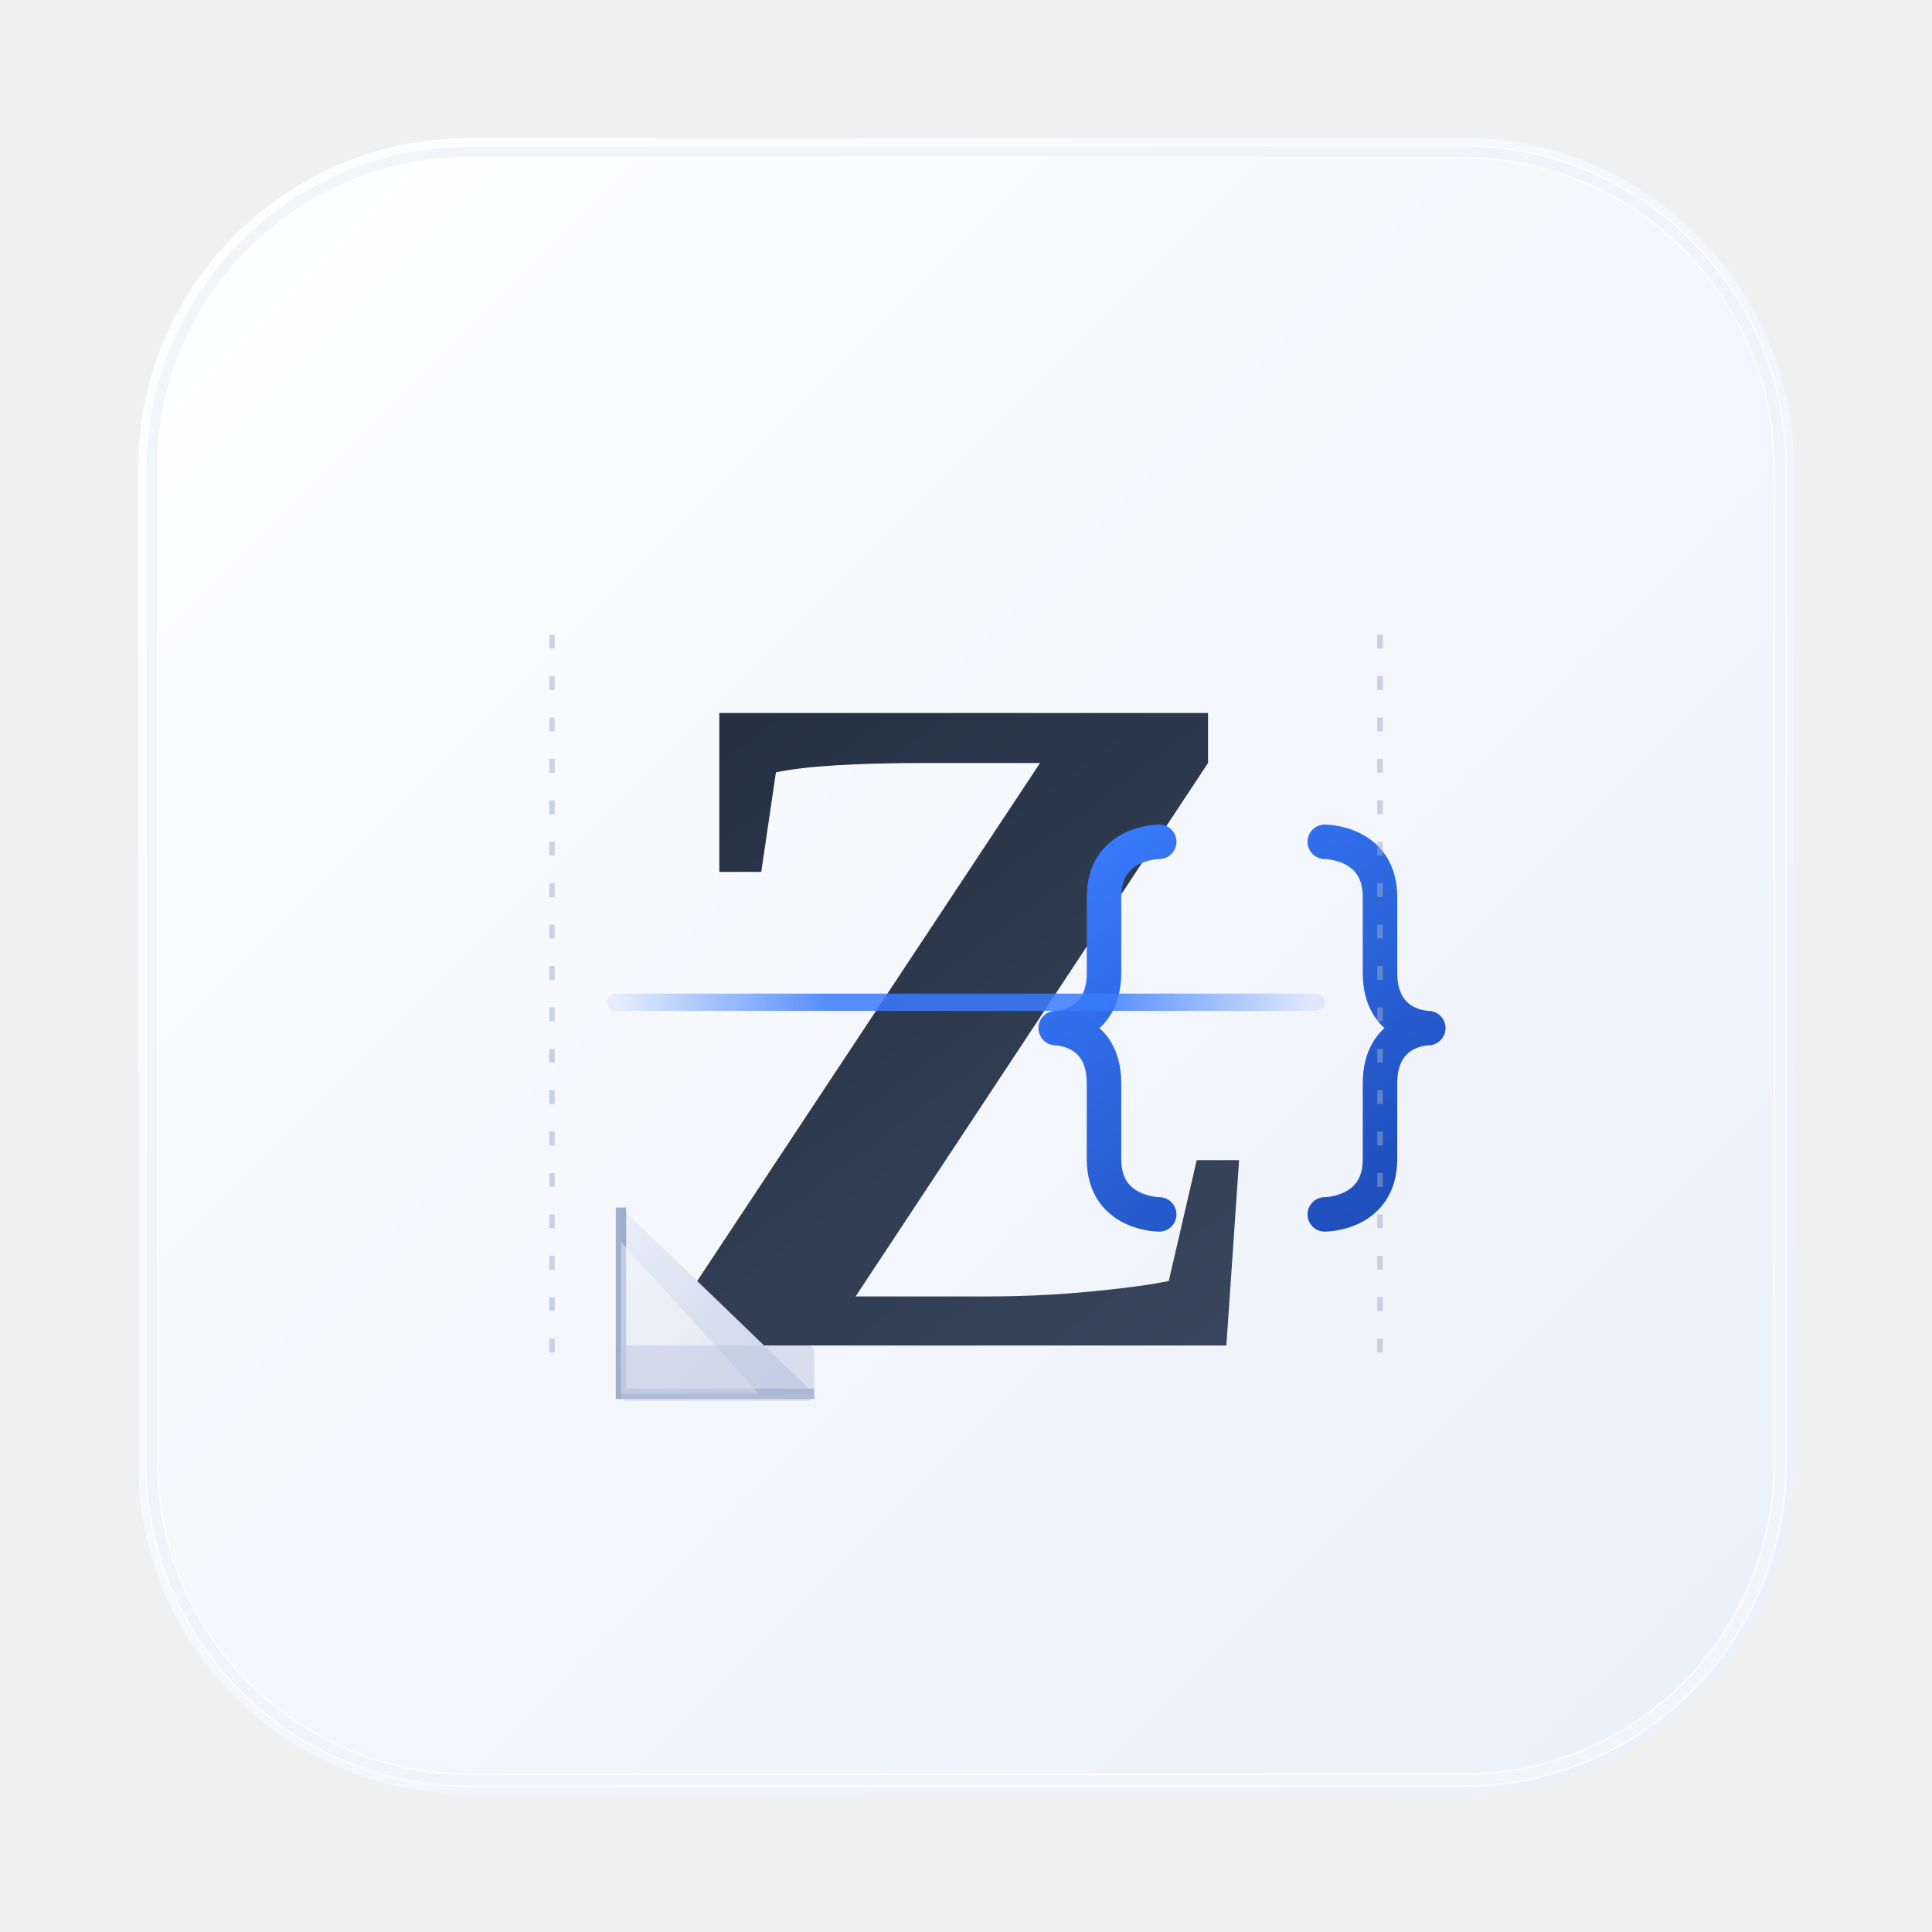
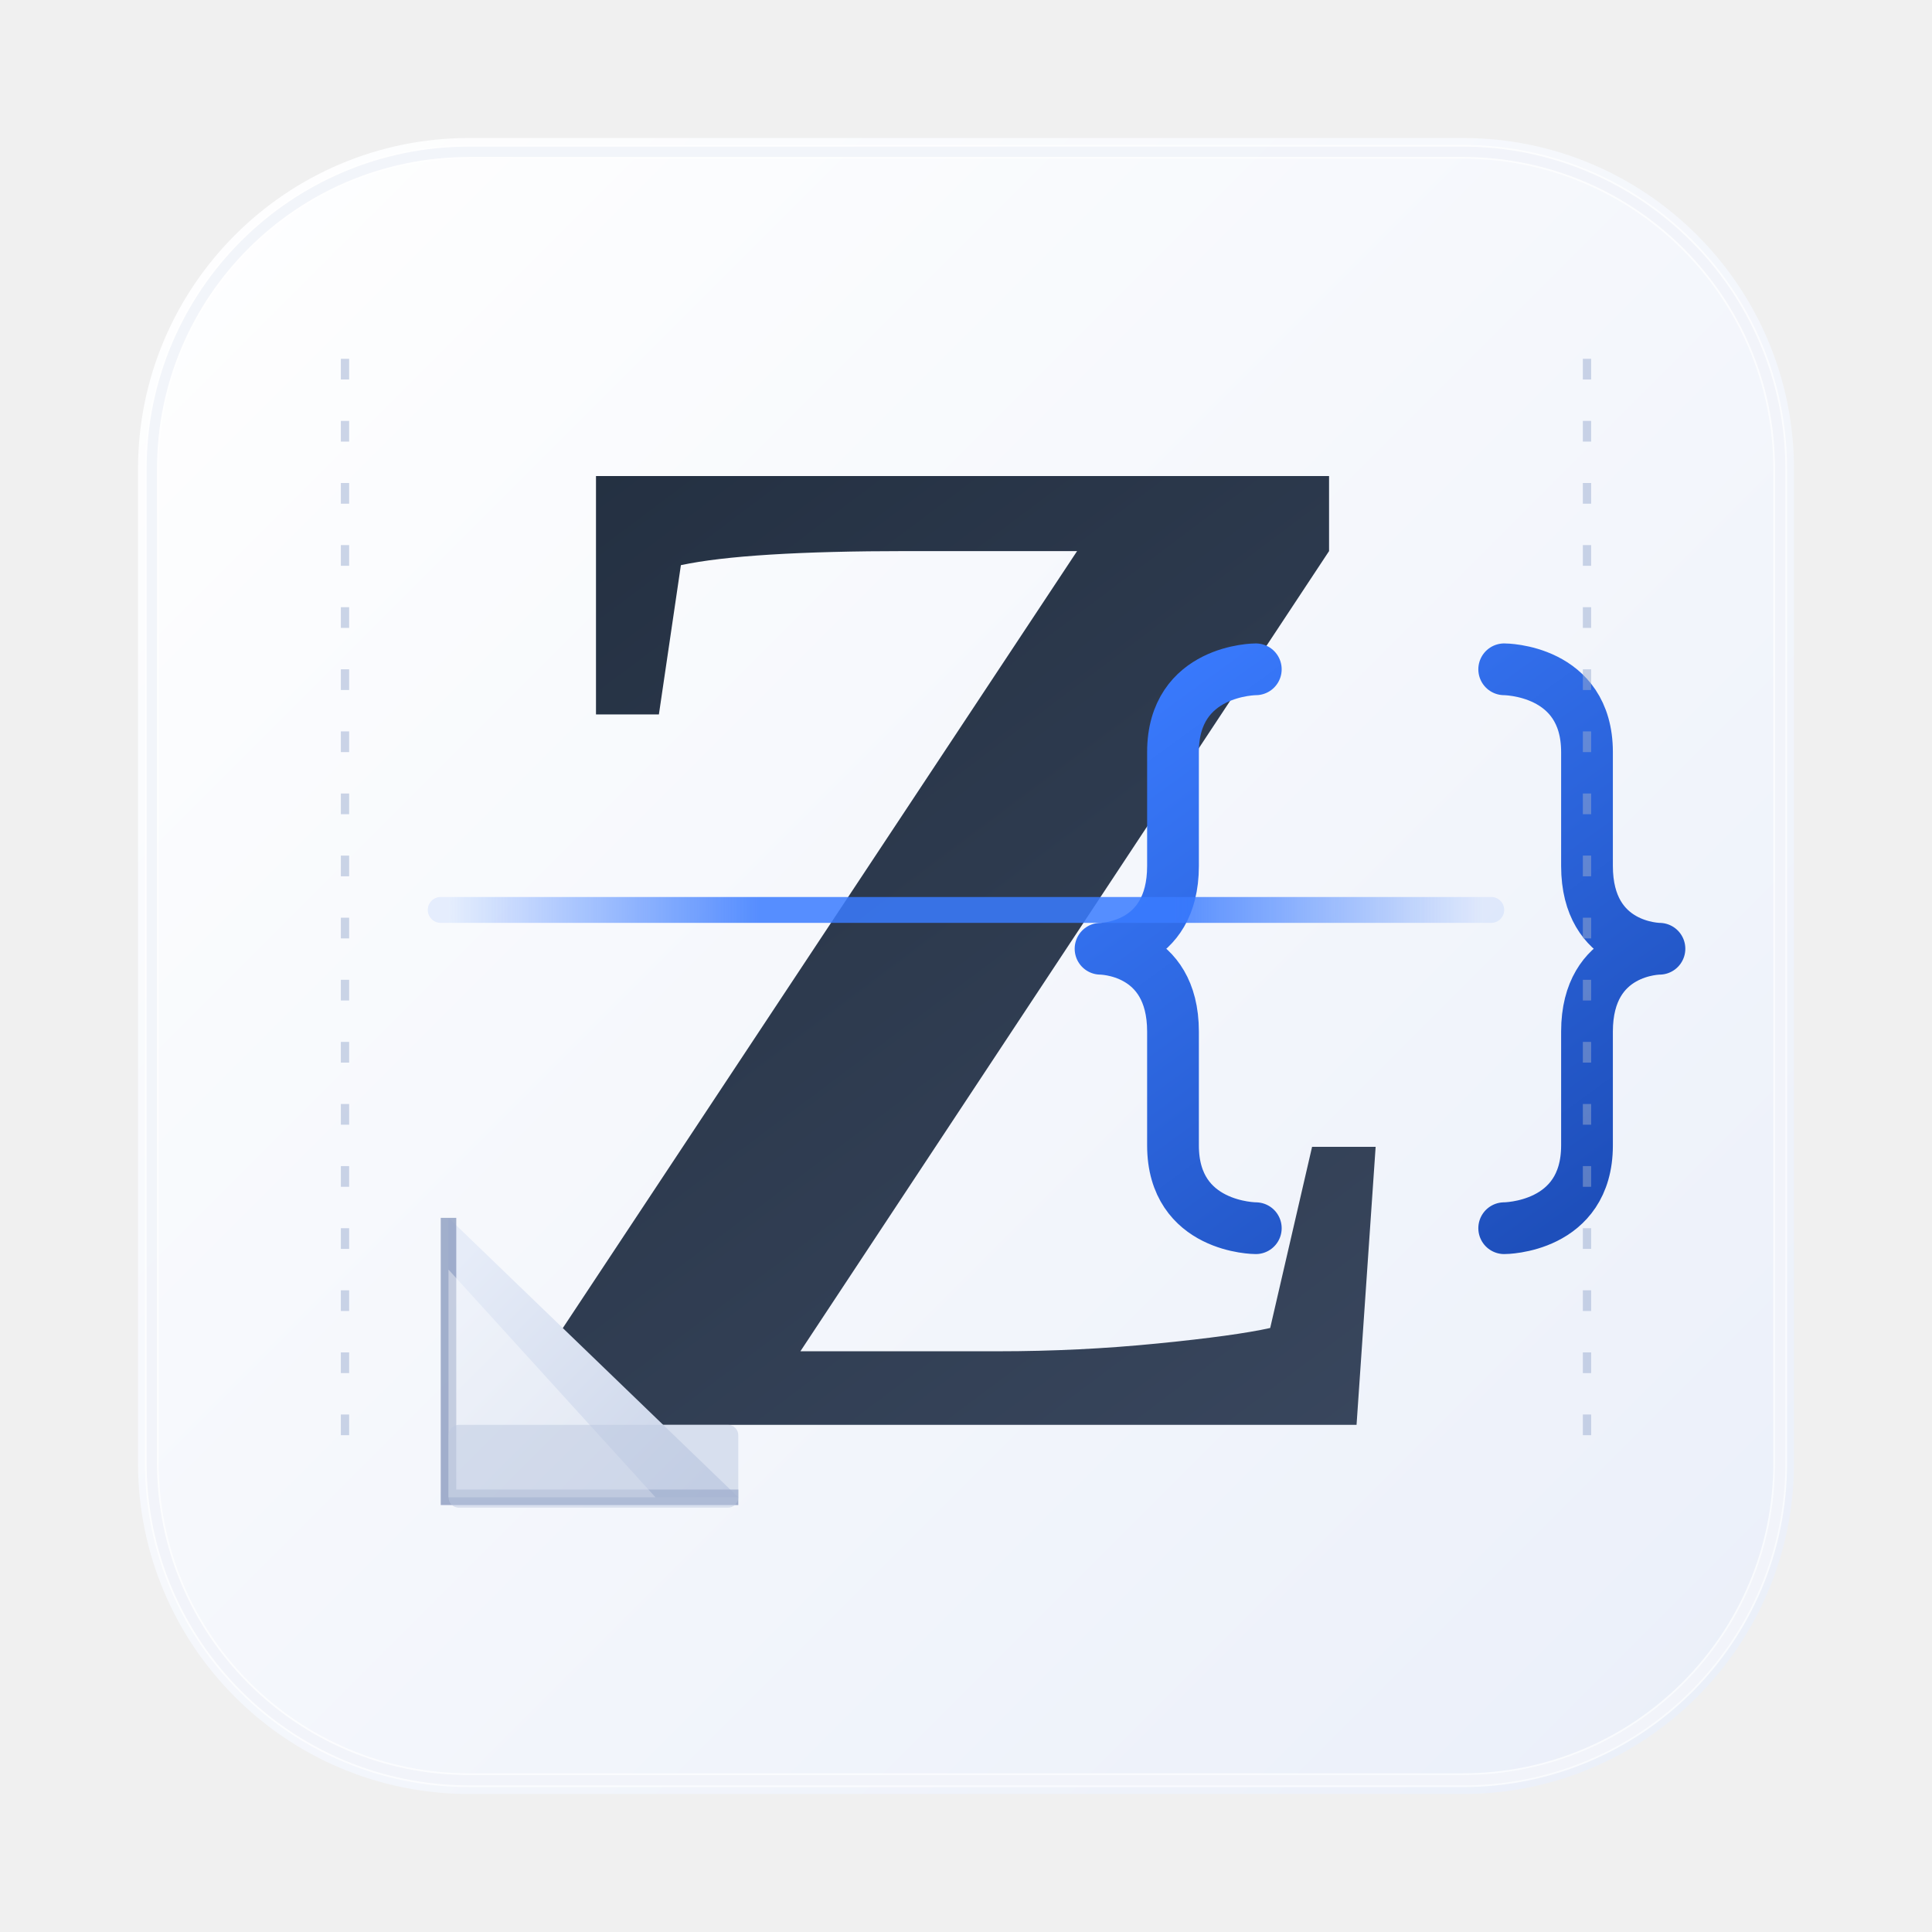
- <svg xmlns="http://www.w3.org/2000/svg" viewBox="0 0 280 280" fill="none">
+ <svg xmlns="http://www.w3.org/2000/svg" width="280" height="280" viewBox="0 0 280 280" fill="none">
  <rect x="20" y="20" width="240" height="240" rx="48" fill="url(#badgeGradientLight)" />
  <rect x="22" y="22" width="236" height="236" rx="46" stroke="#D0D8EC" stroke-width="1.5" fill="none" opacity="0.9" />
  <defs>
    <linearGradient id="badgeGradientLight" x1="20" y1="20" x2="260" y2="260" gradientUnits="userSpaceOnUse">
      <stop offset="0%" stop-color="#FFFFFF" />
      <stop offset="100%" stop-color="#EAEFF9" />
    </linearGradient>
    <linearGradient id="zGradientLight" x1="90" y1="70" x2="195" y2="210" gradientUnits="userSpaceOnUse">
      <stop offset="0%" stop-color="#1E2A3A" />
      <stop offset="100%" stop-color="#3C4A62" />
    </linearGradient>
    <linearGradient id="pageFoldGradientLight" x1="95" y1="175" x2="130" y2="210" gradientUnits="userSpaceOnUse">
      <stop offset="0%" stop-color="#E6ECF8" />
      <stop offset="100%" stop-color="#BCC8E0" />
    </linearGradient>
    <linearGradient id="braceGradientLight" x1="165" y1="115" x2="205" y2="170" gradientUnits="userSpaceOnUse">
      <stop offset="0%" stop-color="#3A7BFF" />
      <stop offset="100%" stop-color="#1E4FBB" />
    </linearGradient>
    <linearGradient id="lineGradientLight" x1="90" y1="145" x2="190" y2="145" gradientUnits="userSpaceOnUse">
      <stop offset="0%" stop-color="#3A7BFF" stop-opacity="0.1" />
      <stop offset="30%" stop-color="#3A7BFF" stop-opacity="0.85" />
      <stop offset="70%" stop-color="#3A7BFF" stop-opacity="0.85" />
      <stop offset="100%" stop-color="#3A7BFF" stop-opacity="0.1" />
    </linearGradient>
  </defs>
-   <text x="140" y="195" font-family="'Times New Roman', Times, serif" font-size="140" font-weight="900" fill="url(#zGradientLight)" text-anchor="middle">Z</text>
-   <g>
-     <path d="M90 202 L90 175 L118 202 L90 202 Z" fill="url(#pageFoldGradientLight)" />
-     <path d="M90 175 L90 202 L118 202" stroke="#8C9CC0" stroke-width="1.5" fill="none" opacity="0.8" />
-     <path d="M90 180 L90 202 L110 202 L90 180 Z" fill="#FFFFFF" opacity="0.4" />
-     <rect x="90" y="195" width="28" height="8" fill="#BCC8E0" opacity="0.5" rx="1" />
+   <g transform="translate(0, -16) translate(140 140) scale(1.5) translate(-140 -140)">
+     <text x="140" y="195" font-family="'Times New Roman', Times, serif" font-size="140" font-weight="900" fill="url(#zGradientLight)" text-anchor="middle">Z</text>
+     <g>
+       <path d="M90 202 L90 175 L118 202 L90 202 Z" fill="url(#pageFoldGradientLight)" />
+       <path d="M90 175 L90 202 L118 202" stroke="#8C9CC0" stroke-width="1.5" fill="none" opacity="0.8" />
+       <path d="M90 180 L90 202 L110 202 L90 180 Z" fill="#FFFFFF" opacity="0.4" />
+       <rect x="90" y="195" width="28" height="8" fill="#BCC8E0" opacity="0.5" rx="1" />
+     </g>
+     <g>
+       <path d="M168 122 C168 122, 160 122, 160 130 L160 141 C160 149, 153 149, 153 149 C153 149, 160 149, 160 157 L160 168 C160 176, 168 176, 168 176" stroke="url(#braceGradientLight)" stroke-width="5" stroke-linecap="round" stroke-linejoin="round" fill="none" />
+       <path d="M192 122 C192 122, 200 122, 200 130 L200 141 C200 149, 207 149, 207 149 C207 149, 200 149, 200 157 L200 168 C200 176, 192 176, 192 176" stroke="url(#braceGradientLight)" stroke-width="5" stroke-linecap="round" stroke-linejoin="round" fill="none" />
+     </g>
+     <rect x="88" y="144" width="104" height="2.5" rx="1.25" fill="url(#lineGradientLight)" />
+     <line x1="80" y1="92" x2="80" y2="198" stroke="#9AABD0" stroke-width="0.8" stroke-dasharray="2 4" opacity="0.5" />
+     <line x1="200" y1="92" x2="200" y2="198" stroke="#9AABD0" stroke-width="0.8" stroke-dasharray="2 4" opacity="0.5" />
  </g>
-   <g>
-     <path d="M168 122 C168 122, 160 122, 160 130 L160 141 C160 149, 153 149, 153 149 C153 149, 160 149, 160 157 L160 168 C160 176, 168 176, 168 176" stroke="url(#braceGradientLight)" stroke-width="5" stroke-linecap="round" stroke-linejoin="round" fill="none" />
-     <path d="M192 122 C192 122, 200 122, 200 130 L200 141 C200 149, 207 149, 207 149 C207 149, 200 149, 200 157 L200 168 C200 176, 192 176, 192 176" stroke="url(#braceGradientLight)" stroke-width="5" stroke-linecap="round" stroke-linejoin="round" fill="none" />
-   </g>
-   <rect x="88" y="144" width="104" height="2.5" rx="1.25" fill="url(#lineGradientLight)" />
-   <line x1="80" y1="92" x2="80" y2="198" stroke="#9AABD0" stroke-width="0.8" stroke-dasharray="2 4" opacity="0.5" />
-   <line x1="200" y1="92" x2="200" y2="198" stroke="#9AABD0" stroke-width="0.8" stroke-dasharray="2 4" opacity="0.5" />
  <rect x="22" y="22" width="236" height="236" rx="46" stroke="#FFFFFF" stroke-opacity="0.7" stroke-width="2" fill="none" />
</svg>
